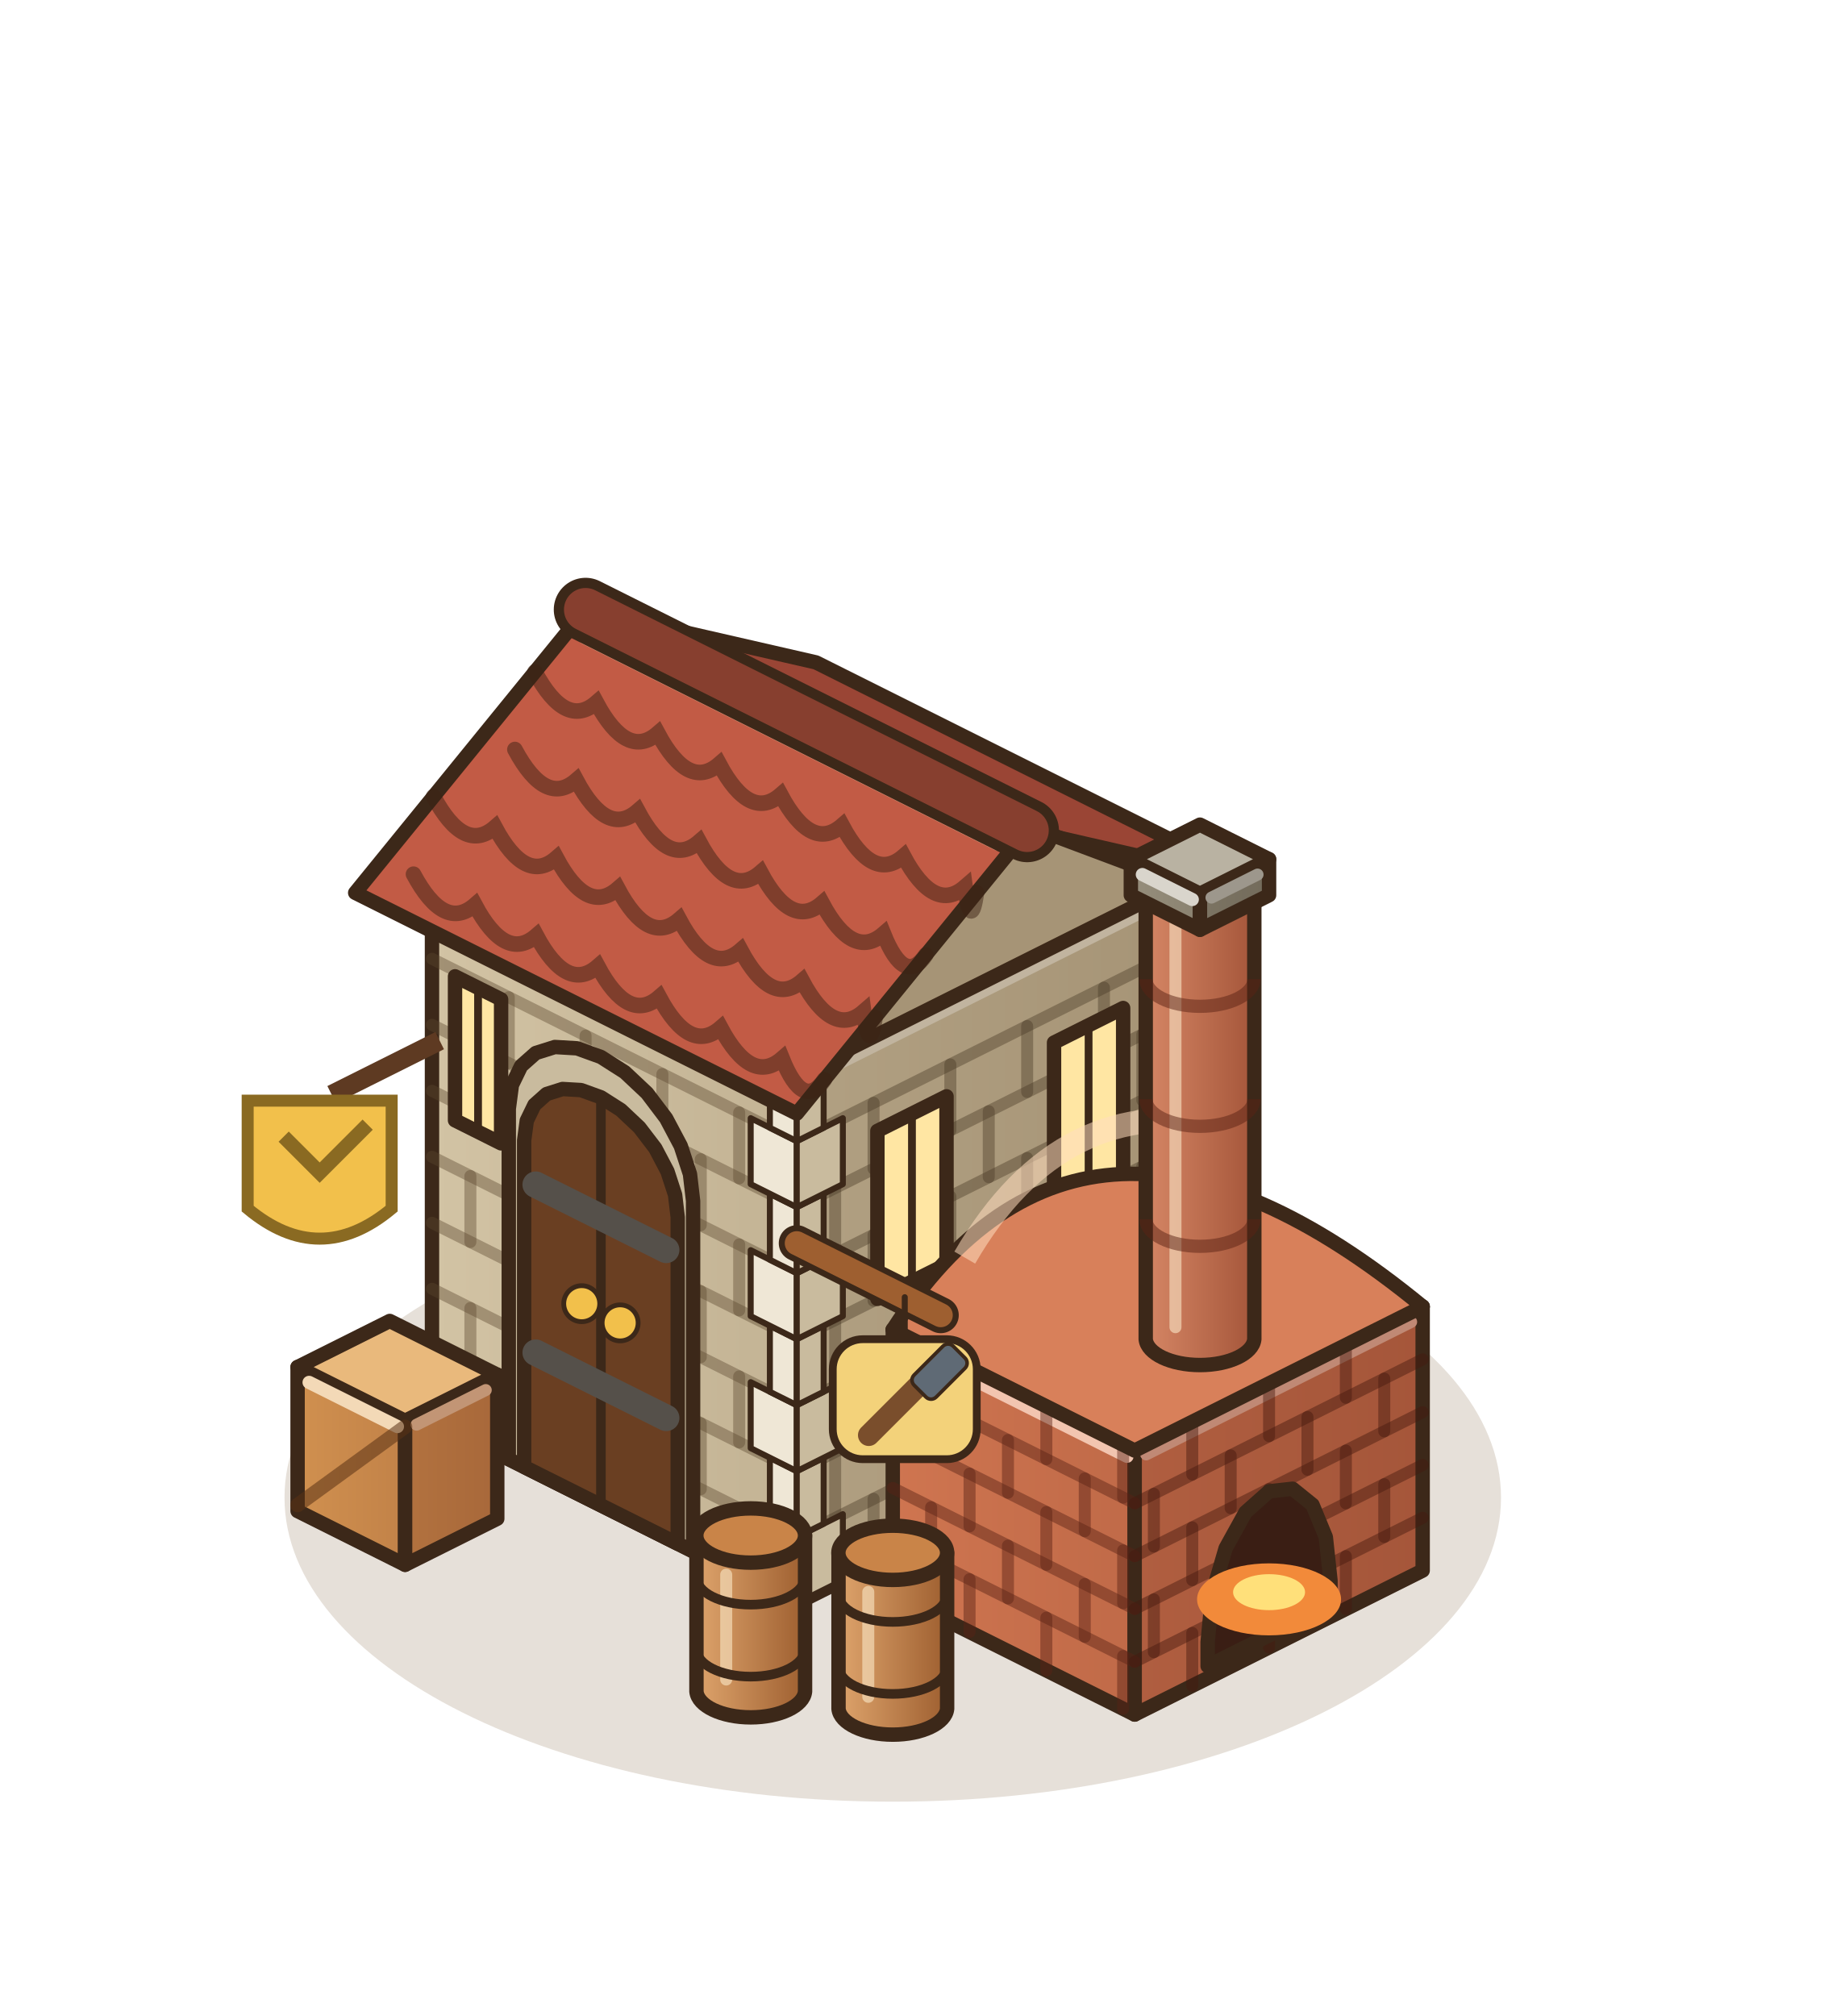
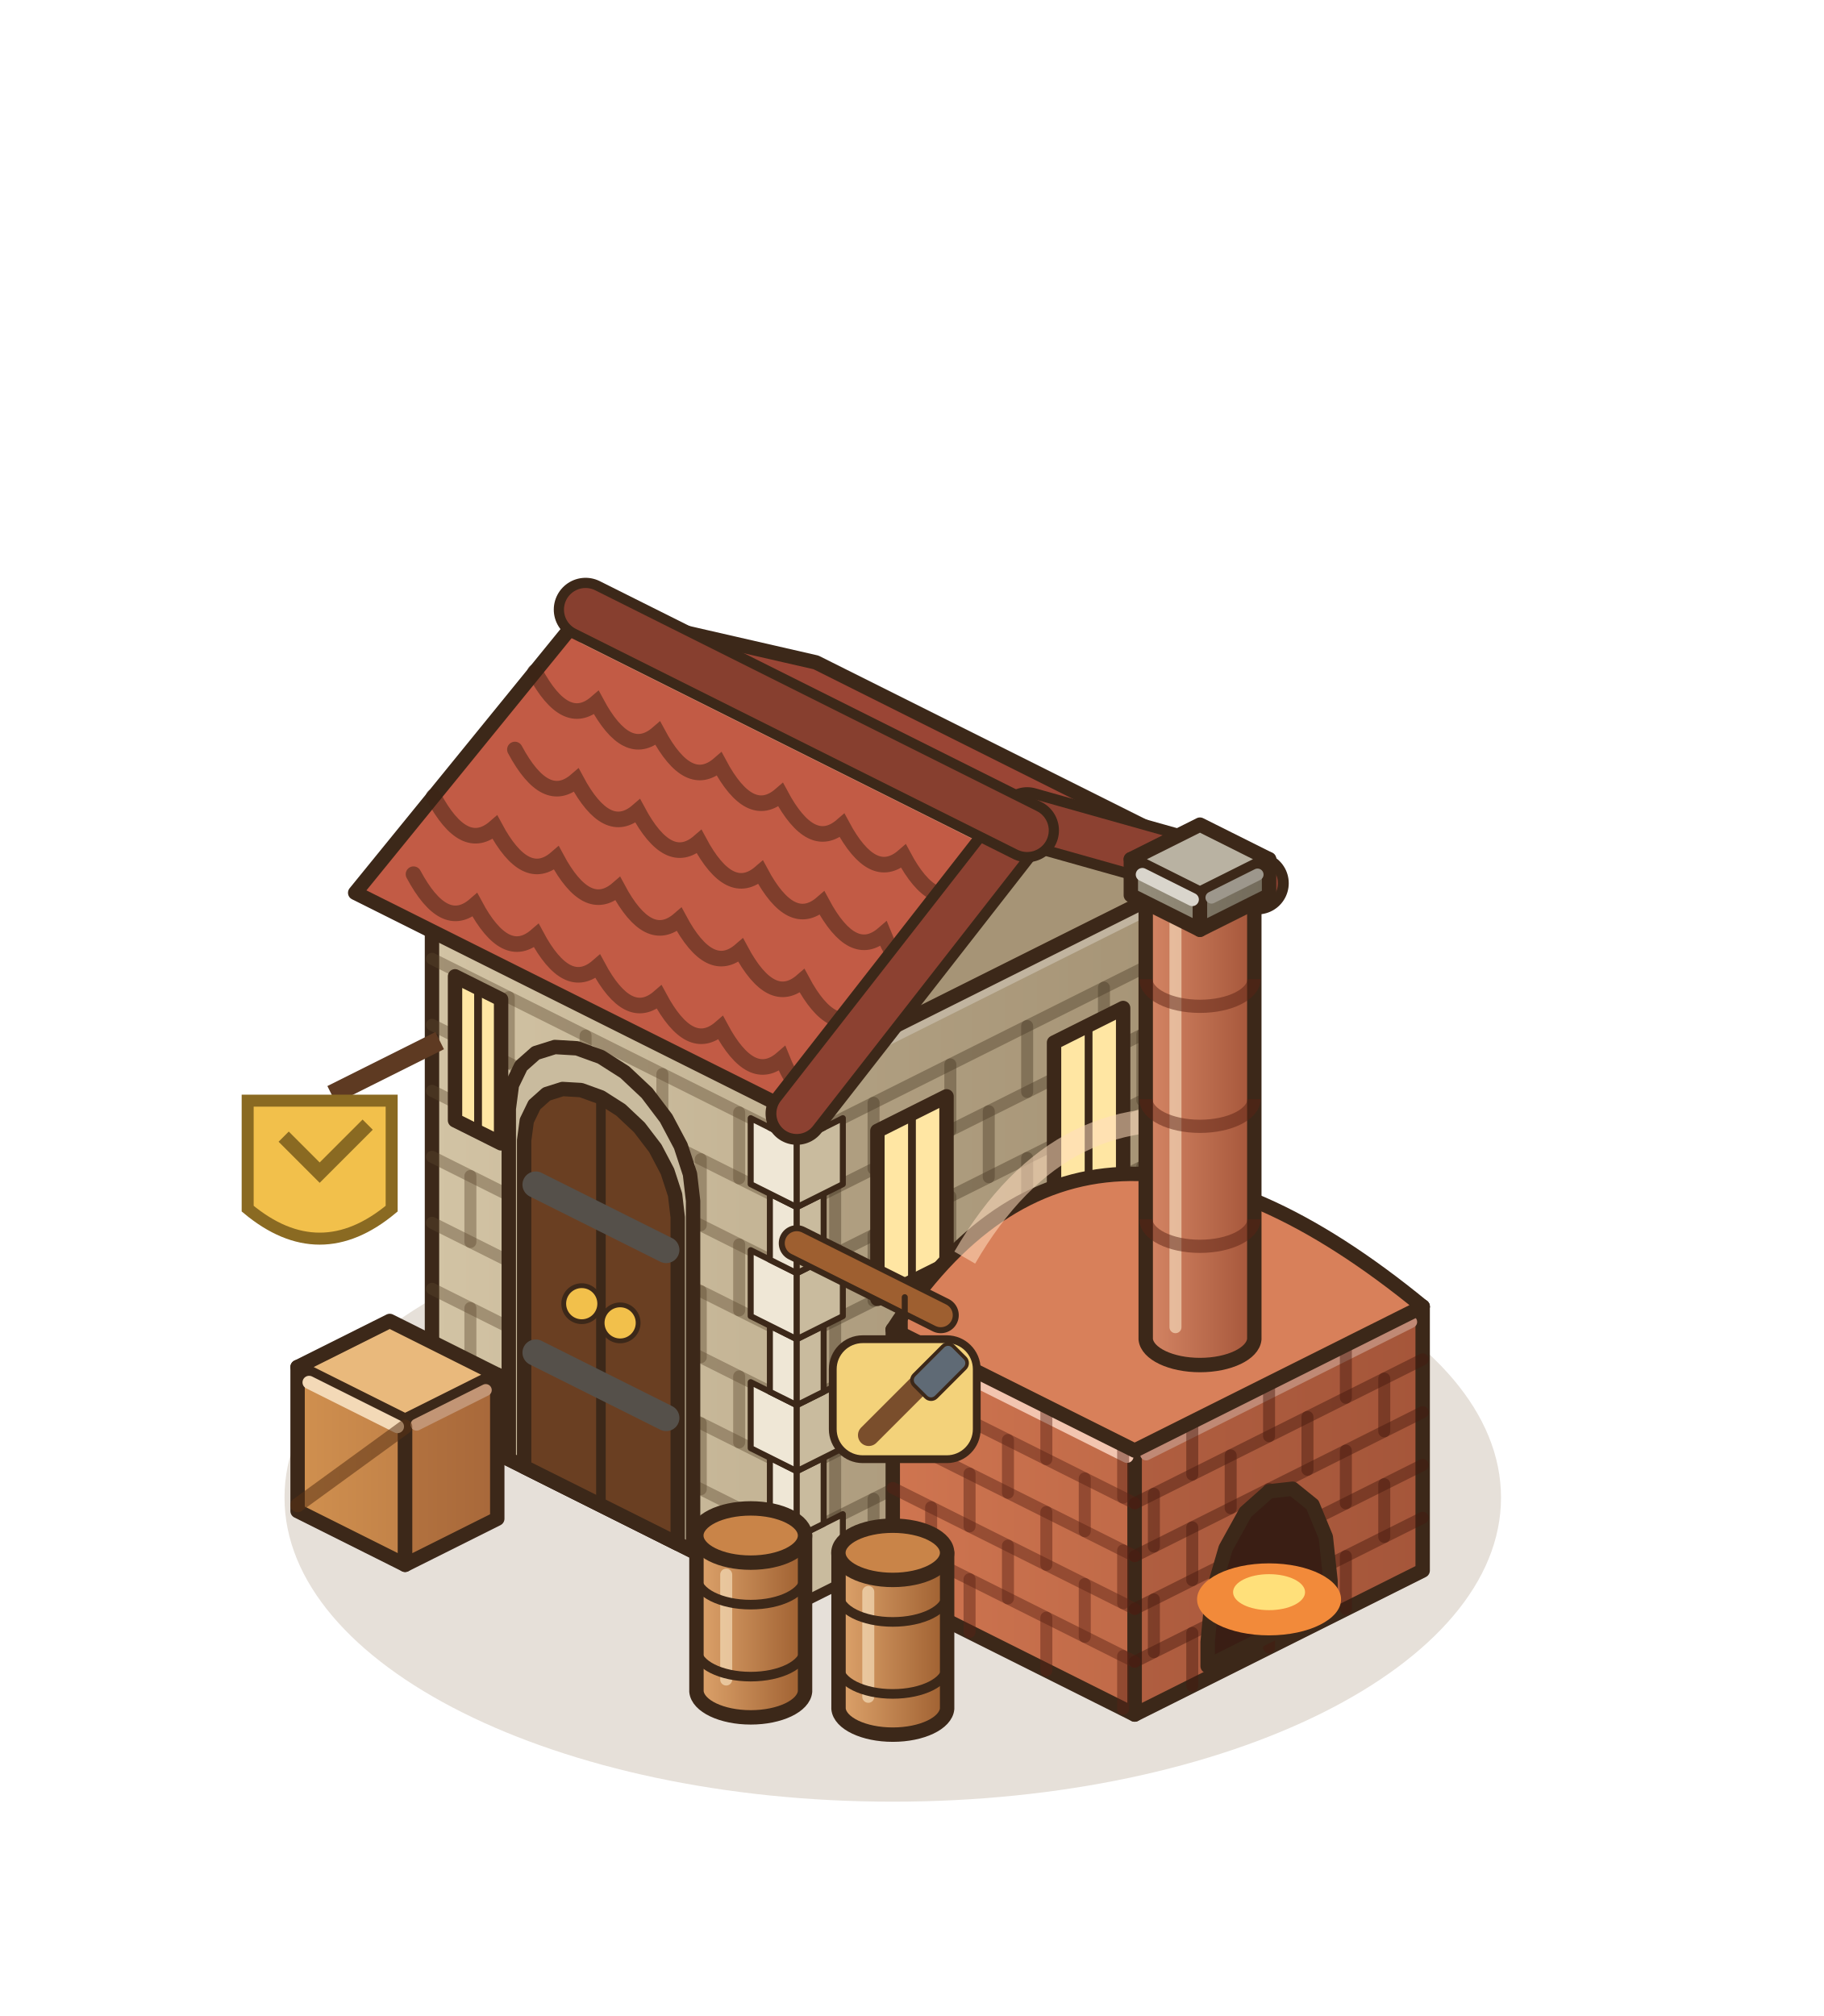
<svg xmlns="http://www.w3.org/2000/svg" width="190" height="210" viewBox="-95 -155 190 210">
  <g transform="scale(1.25)">
    <ellipse cx="-1.6" cy="0.8" rx="50.69" ry="25.34" fill="rgba(120,85,45,.18)" />
    <defs>
      <linearGradient id="fgmur-l" x1="0" y1="0" x2="1" y2="0">
        <stop offset="0" stop-color="#D2C3A4" />
        <stop offset="1" stop-color="#c3b394" />
      </linearGradient>
    </defs>
    <defs>
      <linearGradient id="fgmur-r" x1="0" y1="0" x2="1" y2="0">
        <stop offset="0" stop-color="#b1a082" />
        <stop offset="1" stop-color="#A69476" />
      </linearGradient>
    </defs>
    <polygon points="-40,-5.6 -9.6,9.6 -9.6,-34.4 -40,-49.6" fill="url(#fgmur-l)" stroke="#3C2819" stroke-width="1.2" stroke-linejoin="round" />
    <polygon points="22.4,-6.4 -9.6,9.6 -9.6,-34.4 22.4,-50.4" fill="url(#fgmur-r)" stroke="#3C2819" stroke-width="1.2" stroke-linejoin="round" />
    <polygon points="-8,-65.6 22.4,-50.4 -9.6,-34.4 -40,-49.6" fill="#E6DCC8" stroke="#3C2819" stroke-width="1.2" stroke-linejoin="round" />
    <line x1="-39.04" y1="-48.32" x2="-10.24" y2="-33.92" stroke="#f1ece1" stroke-width="1.1" stroke-linecap="round" />
    <line x1="-8.64" y1="-34.08" x2="21.44" y2="-49.12" stroke="#c1b49f" stroke-width="1" stroke-linecap="round" />
    <line x1="-40" y1="-11.1" x2="-9.6" y2="4.1" stroke="rgba(90,70,45,.4)" stroke-width="1" stroke-linecap="round" />
    <line x1="-9.6" y1="4.1" x2="22.4" y2="-11.9" stroke="rgba(70,55,35,.4)" stroke-width="1" stroke-linecap="round" />
    <line x1="-33.6" y1="-2.4" x2="-33.6" y2="-7.9" stroke="rgba(90,70,45,.4)" stroke-width="1" stroke-linecap="round" />
    <line x1="-27.2" y1="0.8" x2="-27.2" y2="-4.7" stroke="rgba(90,70,45,.4)" stroke-width="1" stroke-linecap="round" />
    <line x1="-20.8" y1="4" x2="-20.8" y2="-1.5" stroke="rgba(90,70,45,.4)" stroke-width="1" stroke-linecap="round" />
    <line x1="-14.4" y1="7.2" x2="-14.4" y2="1.7" stroke="rgba(90,70,45,.4)" stroke-width="1" stroke-linecap="round" />
    <line x1="16" y1="-3.2" x2="16" y2="-8.7" stroke="rgba(70,55,35,.4)" stroke-width="1" stroke-linecap="round" />
    <line x1="9.6" y1="0" x2="9.6" y2="-5.5" stroke="rgba(70,55,35,.4)" stroke-width="1" stroke-linecap="round" />
    <line x1="3.2" y1="3.2" x2="3.2" y2="-2.3" stroke="rgba(70,55,35,.4)" stroke-width="1" stroke-linecap="round" />
    <line x1="-3.2" y1="6.4" x2="-3.2" y2="0.9" stroke="rgba(70,55,35,.4)" stroke-width="1" stroke-linecap="round" />
    <line x1="-40" y1="-16.6" x2="-9.6" y2="-1.4" stroke="rgba(90,70,45,.4)" stroke-width="1" stroke-linecap="round" />
    <line x1="-9.6" y1="-1.4" x2="22.4" y2="-17.4" stroke="rgba(70,55,35,.4)" stroke-width="1" stroke-linecap="round" />
    <line x1="-36.8" y1="-9.5" x2="-36.8" y2="-15" stroke="rgba(90,70,45,.4)" stroke-width="1" stroke-linecap="round" />
    <line x1="-30.4" y1="-6.3" x2="-30.4" y2="-11.8" stroke="rgba(90,70,45,.4)" stroke-width="1" stroke-linecap="round" />
    <line x1="-24" y1="-3.1" x2="-24" y2="-8.6" stroke="rgba(90,70,45,.4)" stroke-width="1" stroke-linecap="round" />
    <line x1="-17.6" y1="0.1" x2="-17.6" y2="-5.4" stroke="rgba(90,70,45,.4)" stroke-width="1" stroke-linecap="round" />
    <line x1="-11.2" y1="3.3" x2="-11.2" y2="-2.2" stroke="rgba(90,70,45,.4)" stroke-width="1" stroke-linecap="round" />
    <line x1="19.2" y1="-10.3" x2="19.2" y2="-15.8" stroke="rgba(70,55,35,.4)" stroke-width="1" stroke-linecap="round" />
    <line x1="12.8" y1="-7.1" x2="12.8" y2="-12.6" stroke="rgba(70,55,35,.4)" stroke-width="1" stroke-linecap="round" />
    <line x1="6.4" y1="-3.9" x2="6.4" y2="-9.4" stroke="rgba(70,55,35,.4)" stroke-width="1" stroke-linecap="round" />
    <line x1="0" y1="-0.7" x2="0" y2="-6.2" stroke="rgba(70,55,35,.4)" stroke-width="1" stroke-linecap="round" />
    <line x1="-6.4" y1="2.5" x2="-6.4" y2="-3" stroke="rgba(70,55,35,.4)" stroke-width="1" stroke-linecap="round" />
    <line x1="-40" y1="-22.1" x2="-9.6" y2="-6.9" stroke="rgba(90,70,45,.4)" stroke-width="1" stroke-linecap="round" />
    <line x1="-9.6" y1="-6.9" x2="22.4" y2="-22.9" stroke="rgba(70,55,35,.4)" stroke-width="1" stroke-linecap="round" />
    <line x1="-33.6" y1="-13.4" x2="-33.6" y2="-18.9" stroke="rgba(90,70,45,.4)" stroke-width="1" stroke-linecap="round" />
    <line x1="-27.2" y1="-10.2" x2="-27.2" y2="-15.7" stroke="rgba(90,70,45,.4)" stroke-width="1" stroke-linecap="round" />
    <line x1="-20.8" y1="-7" x2="-20.8" y2="-12.5" stroke="rgba(90,70,45,.4)" stroke-width="1" stroke-linecap="round" />
    <line x1="-14.4" y1="-3.8" x2="-14.4" y2="-9.3" stroke="rgba(90,70,45,.4)" stroke-width="1" stroke-linecap="round" />
    <line x1="16" y1="-14.2" x2="16" y2="-19.7" stroke="rgba(70,55,35,.4)" stroke-width="1" stroke-linecap="round" />
    <line x1="9.6" y1="-11" x2="9.6" y2="-16.5" stroke="rgba(70,55,35,.4)" stroke-width="1" stroke-linecap="round" />
    <line x1="3.2" y1="-7.8" x2="3.2" y2="-13.3" stroke="rgba(70,55,35,.4)" stroke-width="1" stroke-linecap="round" />
    <line x1="-3.2" y1="-4.6" x2="-3.2" y2="-10.1" stroke="rgba(70,55,35,.4)" stroke-width="1" stroke-linecap="round" />
    <line x1="-40" y1="-27.6" x2="-9.6" y2="-12.4" stroke="rgba(90,70,45,.4)" stroke-width="1" stroke-linecap="round" />
    <line x1="-9.6" y1="-12.4" x2="22.4" y2="-28.4" stroke="rgba(70,55,35,.4)" stroke-width="1" stroke-linecap="round" />
    <line x1="-36.8" y1="-20.5" x2="-36.8" y2="-26" stroke="rgba(90,70,45,.4)" stroke-width="1" stroke-linecap="round" />
    <line x1="-30.4" y1="-17.3" x2="-30.4" y2="-22.8" stroke="rgba(90,70,45,.4)" stroke-width="1" stroke-linecap="round" />
    <line x1="-24" y1="-14.1" x2="-24" y2="-19.6" stroke="rgba(90,70,45,.4)" stroke-width="1" stroke-linecap="round" />
    <line x1="-17.6" y1="-10.9" x2="-17.6" y2="-16.4" stroke="rgba(90,70,45,.4)" stroke-width="1" stroke-linecap="round" />
    <line x1="-11.2" y1="-7.7" x2="-11.2" y2="-13.2" stroke="rgba(90,70,45,.4)" stroke-width="1" stroke-linecap="round" />
    <line x1="19.2" y1="-21.3" x2="19.2" y2="-26.8" stroke="rgba(70,55,35,.4)" stroke-width="1" stroke-linecap="round" />
    <line x1="12.8" y1="-18.1" x2="12.8" y2="-23.6" stroke="rgba(70,55,35,.4)" stroke-width="1" stroke-linecap="round" />
    <line x1="6.4" y1="-14.9" x2="6.4" y2="-20.4" stroke="rgba(70,55,35,.4)" stroke-width="1" stroke-linecap="round" />
    <line x1="0" y1="-11.7" x2="0" y2="-17.2" stroke="rgba(70,55,35,.4)" stroke-width="1" stroke-linecap="round" />
    <line x1="-6.4" y1="-8.5" x2="-6.4" y2="-14" stroke="rgba(70,55,35,.4)" stroke-width="1" stroke-linecap="round" />
    <line x1="-40" y1="-33.1" x2="-9.6" y2="-17.9" stroke="rgba(90,70,45,.4)" stroke-width="1" stroke-linecap="round" />
    <line x1="-9.6" y1="-17.9" x2="22.4" y2="-33.9" stroke="rgba(70,55,35,.4)" stroke-width="1" stroke-linecap="round" />
    <line x1="-33.6" y1="-24.4" x2="-33.6" y2="-29.9" stroke="rgba(90,70,45,.4)" stroke-width="1" stroke-linecap="round" />
    <line x1="-27.2" y1="-21.2" x2="-27.2" y2="-26.7" stroke="rgba(90,70,45,.4)" stroke-width="1" stroke-linecap="round" />
    <line x1="-20.8" y1="-18" x2="-20.8" y2="-23.5" stroke="rgba(90,70,45,.4)" stroke-width="1" stroke-linecap="round" />
    <line x1="-14.4" y1="-14.8" x2="-14.4" y2="-20.3" stroke="rgba(90,70,45,.4)" stroke-width="1" stroke-linecap="round" />
    <line x1="16" y1="-25.2" x2="16" y2="-30.7" stroke="rgba(70,55,35,.4)" stroke-width="1" stroke-linecap="round" />
    <line x1="9.6" y1="-22" x2="9.6" y2="-27.5" stroke="rgba(70,55,35,.4)" stroke-width="1" stroke-linecap="round" />
    <line x1="3.2" y1="-18.8" x2="3.2" y2="-24.3" stroke="rgba(70,55,35,.4)" stroke-width="1" stroke-linecap="round" />
    <line x1="-3.2" y1="-15.6" x2="-3.2" y2="-21.1" stroke="rgba(70,55,35,.4)" stroke-width="1" stroke-linecap="round" />
    <line x1="-40" y1="-38.6" x2="-9.6" y2="-23.4" stroke="rgba(90,70,45,.4)" stroke-width="1" stroke-linecap="round" />
    <line x1="-9.6" y1="-23.4" x2="22.4" y2="-39.4" stroke="rgba(70,55,35,.4)" stroke-width="1" stroke-linecap="round" />
    <line x1="-36.8" y1="-31.5" x2="-36.8" y2="-37" stroke="rgba(90,70,45,.4)" stroke-width="1" stroke-linecap="round" />
    <line x1="-30.4" y1="-28.3" x2="-30.4" y2="-33.8" stroke="rgba(90,70,45,.4)" stroke-width="1" stroke-linecap="round" />
    <line x1="-24" y1="-25.1" x2="-24" y2="-30.6" stroke="rgba(90,70,45,.4)" stroke-width="1" stroke-linecap="round" />
    <line x1="-17.6" y1="-21.9" x2="-17.6" y2="-27.4" stroke="rgba(90,70,45,.4)" stroke-width="1" stroke-linecap="round" />
    <line x1="-11.2" y1="-18.7" x2="-11.2" y2="-24.2" stroke="rgba(90,70,45,.4)" stroke-width="1" stroke-linecap="round" />
    <line x1="19.2" y1="-32.3" x2="19.2" y2="-37.8" stroke="rgba(70,55,35,.4)" stroke-width="1" stroke-linecap="round" />
    <line x1="12.8" y1="-29.1" x2="12.8" y2="-34.6" stroke="rgba(70,55,35,.4)" stroke-width="1" stroke-linecap="round" />
    <line x1="6.4" y1="-25.9" x2="6.4" y2="-31.4" stroke="rgba(70,55,35,.4)" stroke-width="1" stroke-linecap="round" />
    <line x1="0" y1="-22.7" x2="0" y2="-28.2" stroke="rgba(70,55,35,.4)" stroke-width="1" stroke-linecap="round" />
    <line x1="-6.4" y1="-19.5" x2="-6.4" y2="-25" stroke="rgba(70,55,35,.4)" stroke-width="1" stroke-linecap="round" />
    <line x1="-40" y1="-44.1" x2="-9.6" y2="-28.9" stroke="rgba(90,70,45,.4)" stroke-width="1" stroke-linecap="round" />
    <line x1="-9.6" y1="-28.9" x2="22.4" y2="-44.9" stroke="rgba(70,55,35,.4)" stroke-width="1" stroke-linecap="round" />
    <line x1="-33.6" y1="-35.4" x2="-33.6" y2="-40.9" stroke="rgba(90,70,45,.4)" stroke-width="1" stroke-linecap="round" />
    <line x1="-27.2" y1="-32.2" x2="-27.2" y2="-37.7" stroke="rgba(90,70,45,.4)" stroke-width="1" stroke-linecap="round" />
    <line x1="-20.8" y1="-29" x2="-20.8" y2="-34.5" stroke="rgba(90,70,45,.4)" stroke-width="1" stroke-linecap="round" />
    <line x1="-14.4" y1="-25.8" x2="-14.4" y2="-31.3" stroke="rgba(90,70,45,.4)" stroke-width="1" stroke-linecap="round" />
    <line x1="16" y1="-36.2" x2="16" y2="-41.7" stroke="rgba(70,55,35,.4)" stroke-width="1" stroke-linecap="round" />
    <line x1="9.6" y1="-33" x2="9.6" y2="-38.5" stroke="rgba(70,55,35,.4)" stroke-width="1" stroke-linecap="round" />
    <line x1="3.2" y1="-29.8" x2="3.2" y2="-35.3" stroke="rgba(70,55,35,.4)" stroke-width="1" stroke-linecap="round" />
    <line x1="-3.2" y1="-26.6" x2="-3.2" y2="-32.1" stroke="rgba(70,55,35,.4)" stroke-width="1" stroke-linecap="round" />
    <polygon points="-13.44,7.68 -9.6,9.6 -9.6,4.1 -13.44,2.18" fill="#EFE7D6" stroke="#3C2819" stroke-width="0.5" stroke-linejoin="round" />
    <polygon points="-9.6,9.6 -5.76,7.68 -5.76,2.18 -9.6,4.1" fill="#C9BB9E" stroke="#3C2819" stroke-width="0.5" stroke-linejoin="round" />
    <polygon points="-11.84,2.98 -9.6,4.1 -9.6,-1.4 -11.84,-2.52" fill="#EFE7D6" stroke="#3C2819" stroke-width="0.5" stroke-linejoin="round" />
    <polygon points="-9.6,4.1 -7.36,2.98 -7.36,-2.52 -9.6,-1.4" fill="#C9BB9E" stroke="#3C2819" stroke-width="0.5" stroke-linejoin="round" />
    <polygon points="-13.44,-3.32 -9.6,-1.4 -9.6,-6.9 -13.44,-8.82" fill="#EFE7D6" stroke="#3C2819" stroke-width="0.5" stroke-linejoin="round" />
    <polygon points="-9.6,-1.4 -5.76,-3.32 -5.76,-8.82 -9.6,-6.9" fill="#C9BB9E" stroke="#3C2819" stroke-width="0.5" stroke-linejoin="round" />
    <polygon points="-11.84,-8.02 -9.6,-6.9 -9.6,-12.4 -11.84,-13.52" fill="#EFE7D6" stroke="#3C2819" stroke-width="0.5" stroke-linejoin="round" />
    <polygon points="-9.6,-6.9 -7.36,-8.02 -7.36,-13.52 -9.6,-12.4" fill="#C9BB9E" stroke="#3C2819" stroke-width="0.5" stroke-linejoin="round" />
    <polygon points="-13.44,-14.32 -9.6,-12.4 -9.6,-17.9 -13.44,-19.82" fill="#EFE7D6" stroke="#3C2819" stroke-width="0.5" stroke-linejoin="round" />
    <polygon points="-9.6,-12.4 -5.76,-14.32 -5.76,-19.82 -9.6,-17.9" fill="#C9BB9E" stroke="#3C2819" stroke-width="0.5" stroke-linejoin="round" />
    <polygon points="-11.84,-19.02 -9.6,-17.9 -9.6,-23.4 -11.84,-24.52" fill="#EFE7D6" stroke="#3C2819" stroke-width="0.5" stroke-linejoin="round" />
    <polygon points="-9.6,-17.9 -7.36,-19.02 -7.36,-24.52 -9.6,-23.4" fill="#C9BB9E" stroke="#3C2819" stroke-width="0.5" stroke-linejoin="round" />
    <polygon points="-13.44,-25.32 -9.6,-23.4 -9.6,-28.9 -13.44,-30.82" fill="#EFE7D6" stroke="#3C2819" stroke-width="0.5" stroke-linejoin="round" />
    <polygon points="-9.6,-23.4 -5.76,-25.32 -5.76,-30.82 -9.6,-28.9" fill="#C9BB9E" stroke="#3C2819" stroke-width="0.5" stroke-linejoin="round" />
    <polygon points="-11.84,-30.02 -9.6,-28.9 -9.6,-34.4 -11.84,-35.52" fill="#EFE7D6" stroke="#3C2819" stroke-width="0.5" stroke-linejoin="round" />
    <polygon points="-9.6,-28.9 -7.36,-30.02 -7.36,-35.52 -9.6,-34.4" fill="#C9BB9E" stroke="#3C2819" stroke-width="0.5" stroke-linejoin="round" />
    <polygon points="-33.6,-2.4 -33.6,-31.6 -33.34,-33.58 -32.57,-35.17 -31.35,-36.25 -29.76,-36.75 -27.91,-36.64 -25.92,-35.92 -23.93,-34.65 -22.08,-32.91 -20.49,-30.81 -19.27,-28.51 -18.5,-26.16 -18.24,-23.92 -18.24,5.28" fill="#C9BB9E" stroke="#3C2819" stroke-width="1.2" stroke-linejoin="round" />
    <polygon points="-32.32,-1.76 -32.32,-28.96 -32.1,-30.61 -31.46,-31.93 -30.45,-32.83 -29.12,-33.25 -27.58,-33.16 -25.92,-32.56 -24.26,-31.5 -22.72,-30.05 -21.39,-28.31 -20.38,-26.39 -19.74,-24.43 -19.52,-22.56 -19.52,4.64" fill="#6A3F22" stroke="#3C2819" stroke-width="1.2" stroke-linejoin="round" />
    <line x1="-25.92" y1="1.44" x2="-25.92" y2="-32.56" stroke="#3C2819" stroke-width="0.8" stroke-linecap="round" />
    <line x1="-31.36" y1="-11.28" x2="-20.48" y2="-5.84" stroke="#55504A" stroke-width="2.2" stroke-linecap="round" />
    <line x1="-31.36" y1="-25.28" x2="-20.48" y2="-19.84" stroke="#55504A" stroke-width="2.2" stroke-linecap="round" />
    <circle cx="-27.52" cy="-15.36" r="1.5" fill="#F2C04B" stroke="#3C2819" stroke-width="0.4" />
    <circle cx="-24.32" cy="-13.76" r="1.5" fill="#F2C04B" stroke="#3C2819" stroke-width="0.4" />
    <polygon points="-38.08,-30.64 -34.24,-28.72 -34.24,-40.72 -38.08,-42.64" fill="#FFE6A3" stroke="#3C2819" stroke-width="1.2" stroke-linejoin="round" />
    <line x1="-36.16" y1="-29.68" x2="-36.16" y2="-41.68" stroke="#3C2819" stroke-width="0.65" stroke-linecap="round" />
    <polygon points="17.6,-26 11.84,-23.12 11.84,-37.12 17.6,-40" fill="#FFE6A3" stroke="#3C2819" stroke-width="1.2" stroke-linejoin="round" />
    <line x1="14.72" y1="-24.56" x2="14.72" y2="-38.56" stroke="#3C2819" stroke-width="0.65" stroke-linecap="round" />
    <polygon points="2.88,-18.64 -2.88,-15.76 -2.88,-29.76 2.88,-32.64" fill="#FFE6A3" stroke="#3C2819" stroke-width="1.2" stroke-linejoin="round" />
    <line x1="0" y1="-17.2" x2="0" y2="-31.2" stroke="#3C2819" stroke-width="0.65" stroke-linecap="round" />
    <polygon points="-8,-68.8 28.8,-50.4 9.6,-54.8 -27.2,-73.2" fill="#9A4535" stroke="#3C2819" stroke-width="1.2" stroke-linejoin="round" />
    <polygon points="22.4,-50.4 -9.6,-34.4 6.4,-56.4" fill="#A69476" stroke="#3C2819" stroke-width="1.2" stroke-linejoin="round" />
    <polygon points="-27.2,-73.2 9.6,-54.8 -9.6,-31.2 -46.4,-49.6" fill="#C25B45" stroke="#3C2819" stroke-width="1.2" stroke-linejoin="round" />
    <polyline points="28.8,-50.4 9.6,-54.8 -9.6,-31.2" fill="none" stroke="#3C2819" stroke-width="0.65" stroke-linejoin="round" stroke-linecap="round" />
    <path d="M-31.42,-68.01 Q-28.86,-63.23 -26.3,-65.45 Q-23.74,-60.67 -21.18,-62.89 Q-18.62,-58.11 -16.06,-60.33 Q-13.5,-55.55 -10.94,-57.77 Q-8.38,-52.99 -5.82,-55.21 Q-3.26,-50.43 -0.7,-52.65 Q1.86,-47.87 4.42,-50.09 Q4.9,-46.35 5.38,-49.61" fill="none" stroke="rgba(60,35,20,.5)" stroke-width="1.3" stroke-linecap="round" />
    <path d="M-33.09,-61.54 Q-30.53,-56.76 -27.97,-58.98 Q-25.41,-54.2 -22.85,-56.42 Q-20.29,-51.64 -17.73,-53.86 Q-15.17,-49.08 -12.61,-51.3 Q-10.05,-46.52 -7.49,-48.74 Q-4.93,-43.96 -2.37,-46.18 Q-0.61,-41.8 1.15,-44.42" fill="none" stroke="rgba(60,35,20,.5)" stroke-width="1.3" stroke-linecap="round" />
    <path d="M-39.87,-57.62 Q-37.31,-52.84 -34.75,-55.06 Q-32.19,-50.28 -29.63,-52.5 Q-27.07,-47.72 -24.51,-49.94 Q-21.95,-45.16 -19.39,-47.38 Q-16.83,-42.6 -14.27,-44.82 Q-11.71,-40.04 -9.15,-42.26 Q-6.59,-37.48 -4.03,-39.7 Q-3.55,-35.96 -3.07,-39.22" fill="none" stroke="rgba(60,35,20,.5)" stroke-width="1.3" stroke-linecap="round" />
    <path d="M-41.54,-51.15 Q-38.98,-46.37 -36.42,-48.59 Q-33.86,-43.81 -31.3,-46.03 Q-28.74,-41.25 -26.18,-43.47 Q-23.62,-38.69 -21.06,-40.91 Q-18.5,-36.13 -15.94,-38.35 Q-13.38,-33.57 -10.82,-35.79 Q-9.06,-31.41 -7.3,-34.03" fill="none" stroke="rgba(60,35,20,.5)" stroke-width="1.3" stroke-linecap="round" />
    <line x1="-27.07" y1="-71.14" x2="7.17" y2="-54.02" stroke="rgba(255,235,200,.35)" stroke-width="1.8" stroke-linecap="round" />
+     <polyline points="28.8,-50.4 9.6,-55.8 -9.6,-31.2" fill="none" stroke="#3C2819" stroke-width="5.2" stroke-linejoin="round" stroke-linecap="round" />
+     <polyline points="28.8,-50.4 9.6,-55.8 -9.6,-31.2" fill="none" stroke="#8c4131" stroke-width="3.4" stroke-linejoin="round" stroke-linecap="round" />
    <line x1="-27.2" y1="-73.2" x2="9.6" y2="-54.8" stroke="#3C2819" stroke-width="5.3" stroke-linecap="round" />
    <line x1="-27.2" y1="-73.2" x2="9.6" y2="-54.8" stroke="#873f2f" stroke-width="3.6" stroke-linecap="round" />
    <line x1="-39.36" y1="-37.28" x2="-48.36" y2="-32.78" stroke="#5E3A22" stroke-width="1.6" />
    <path d="M-55.36,-32.28 h12 v9 q-6,5 -12,0 Z" fill="#F2C04B" stroke="#8A6A22" stroke-width="1" />
    <path d="M-52.36,-29.28 l3,3 l4,-4" stroke="#8A6A22" stroke-width="1.2" fill="none" />
    <defs>
      <linearGradient id="fgfour-l" x1="0" y1="0" x2="1" y2="0">
        <stop offset="0" stop-color="#CF7550" />
        <stop offset="1" stop-color="#c06a48" />
      </linearGradient>
    </defs>
    <defs>
      <linearGradient id="fgfour-r" x1="0" y1="0" x2="1" y2="0">
        <stop offset="0" stop-color="#b05e40" />
        <stop offset="1" stop-color="#A5563A" />
      </linearGradient>
    </defs>
    <polygon points="-1.6,8.8 18.56,18.88 18.56,-3.12 -1.6,-13.2" fill="url(#fgfour-l)" stroke="#3C2819" stroke-width="1.2" stroke-linejoin="round" />
    <polygon points="42.56,6.88 18.56,18.88 18.56,-3.12 42.56,-15.12" fill="url(#fgfour-r)" stroke="#3C2819" stroke-width="1.2" stroke-linejoin="round" />
    <polygon points="22.4,-25.2 42.56,-15.12 18.56,-3.12 -1.6,-13.2" fill="#E89670" stroke="#3C2819" stroke-width="1.2" stroke-linejoin="round" />
    <line x1="-0.64" y1="-11.92" x2="17.92" y2="-2.64" stroke="#f2c5b0" stroke-width="1.1" stroke-linecap="round" />
    <line x1="19.52" y1="-2.8" x2="41.6" y2="-13.84" stroke="#c08975" stroke-width="1" stroke-linecap="round" />
    <line x1="4.8" y1="12" x2="4.8" y2="7.6" stroke="rgba(90,35,20,.45)" stroke-width="1" stroke-linecap="round" />
    <line x1="11.2" y1="15.2" x2="11.2" y2="10.8" stroke="rgba(90,35,20,.45)" stroke-width="1" stroke-linecap="round" />
    <line x1="17.6" y1="18.4" x2="17.6" y2="14" stroke="rgba(90,35,20,.45)" stroke-width="1" stroke-linecap="round" />
    <line x1="36.16" y1="10.08" x2="36.16" y2="5.68" stroke="rgba(70,25,15,.45)" stroke-width="1" stroke-linecap="round" />
    <line x1="29.76" y1="13.28" x2="29.76" y2="8.88" stroke="rgba(70,25,15,.45)" stroke-width="1" stroke-linecap="round" />
    <line x1="23.36" y1="16.48" x2="23.36" y2="12.08" stroke="rgba(70,25,15,.45)" stroke-width="1" stroke-linecap="round" />
    <line x1="-1.6" y1="4.4" x2="18.56" y2="14.48" stroke="rgba(90,35,20,.45)" stroke-width="1" stroke-linecap="round" />
    <line x1="42.56" y1="2.48" x2="18.56" y2="14.48" stroke="rgba(70,25,15,.45)" stroke-width="1" stroke-linecap="round" />
    <line x1="1.6" y1="6" x2="1.6" y2="1.6" stroke="rgba(90,35,20,.45)" stroke-width="1" stroke-linecap="round" />
    <line x1="8" y1="9.2" x2="8" y2="4.8" stroke="rgba(90,35,20,.45)" stroke-width="1" stroke-linecap="round" />
    <line x1="14.4" y1="12.4" x2="14.4" y2="8" stroke="rgba(90,35,20,.45)" stroke-width="1" stroke-linecap="round" />
    <line x1="39.36" y1="4.08" x2="39.36" y2="-0.32" stroke="rgba(70,25,15,.45)" stroke-width="1" stroke-linecap="round" />
    <line x1="32.96" y1="7.28" x2="32.96" y2="2.88" stroke="rgba(70,25,15,.45)" stroke-width="1" stroke-linecap="round" />
    <line x1="26.56" y1="10.48" x2="26.56" y2="6.08" stroke="rgba(70,25,15,.45)" stroke-width="1" stroke-linecap="round" />
    <line x1="20.16" y1="13.68" x2="20.16" y2="9.28" stroke="rgba(70,25,15,.45)" stroke-width="1" stroke-linecap="round" />
    <line x1="-1.6" y1="0" x2="18.56" y2="10.08" stroke="rgba(90,35,20,.45)" stroke-width="1" stroke-linecap="round" />
    <line x1="42.56" y1="-1.92" x2="18.56" y2="10.08" stroke="rgba(70,25,15,.45)" stroke-width="1" stroke-linecap="round" />
    <line x1="4.8" y1="3.2" x2="4.8" y2="-1.2" stroke="rgba(90,35,20,.45)" stroke-width="1" stroke-linecap="round" />
    <line x1="11.2" y1="6.4" x2="11.2" y2="2" stroke="rgba(90,35,20,.45)" stroke-width="1" stroke-linecap="round" />
    <line x1="17.6" y1="9.6" x2="17.6" y2="5.2" stroke="rgba(90,35,20,.45)" stroke-width="1" stroke-linecap="round" />
    <line x1="36.16" y1="1.28" x2="36.16" y2="-3.12" stroke="rgba(70,25,15,.45)" stroke-width="1" stroke-linecap="round" />
    <line x1="29.76" y1="4.48" x2="29.76" y2="0.08" stroke="rgba(70,25,15,.45)" stroke-width="1" stroke-linecap="round" />
    <line x1="23.36" y1="7.68" x2="23.36" y2="3.28" stroke="rgba(70,25,15,.45)" stroke-width="1" stroke-linecap="round" />
    <line x1="-1.6" y1="-4.4" x2="18.56" y2="5.68" stroke="rgba(90,35,20,.45)" stroke-width="1" stroke-linecap="round" />
    <line x1="42.56" y1="-6.32" x2="18.56" y2="5.68" stroke="rgba(70,25,15,.45)" stroke-width="1" stroke-linecap="round" />
    <line x1="1.6" y1="-2.8" x2="1.6" y2="-7.2" stroke="rgba(90,35,20,.45)" stroke-width="1" stroke-linecap="round" />
    <line x1="8" y1="0.4" x2="8" y2="-4" stroke="rgba(90,35,20,.45)" stroke-width="1" stroke-linecap="round" />
    <line x1="14.4" y1="3.6" x2="14.4" y2="-0.8" stroke="rgba(90,35,20,.45)" stroke-width="1" stroke-linecap="round" />
    <line x1="39.36" y1="-4.72" x2="39.36" y2="-9.12" stroke="rgba(70,25,15,.45)" stroke-width="1" stroke-linecap="round" />
    <line x1="32.96" y1="-1.52" x2="32.96" y2="-5.92" stroke="rgba(70,25,15,.45)" stroke-width="1" stroke-linecap="round" />
    <line x1="26.56" y1="1.68" x2="26.56" y2="-2.72" stroke="rgba(70,25,15,.45)" stroke-width="1" stroke-linecap="round" />
    <line x1="20.16" y1="4.88" x2="20.16" y2="0.48" stroke="rgba(70,25,15,.45)" stroke-width="1" stroke-linecap="round" />
    <line x1="-1.6" y1="-8.8" x2="18.56" y2="1.28" stroke="rgba(90,35,20,.45)" stroke-width="1" stroke-linecap="round" />
    <line x1="42.56" y1="-10.72" x2="18.56" y2="1.28" stroke="rgba(70,25,15,.45)" stroke-width="1" stroke-linecap="round" />
    <line x1="4.8" y1="-5.6" x2="4.8" y2="-10" stroke="rgba(90,35,20,.45)" stroke-width="1" stroke-linecap="round" />
    <line x1="11.2" y1="-2.4" x2="11.2" y2="-6.8" stroke="rgba(90,35,20,.45)" stroke-width="1" stroke-linecap="round" />
    <line x1="17.6" y1="0.8" x2="17.6" y2="-3.6" stroke="rgba(90,35,20,.45)" stroke-width="1" stroke-linecap="round" />
    <line x1="36.16" y1="-7.52" x2="36.16" y2="-11.92" stroke="rgba(70,25,15,.45)" stroke-width="1" stroke-linecap="round" />
    <line x1="29.76" y1="-4.32" x2="29.76" y2="-8.72" stroke="rgba(70,25,15,.45)" stroke-width="1" stroke-linecap="round" />
    <line x1="23.36" y1="-1.12" x2="23.36" y2="-5.52" stroke="rgba(70,25,15,.45)" stroke-width="1" stroke-linecap="round" />
    <path d="M-1.6,-13.2 Q14.48,-38.16 42.56,-15.12 L18.56,-3.12 Z" fill="#D8805A" stroke="#3C2819" stroke-width="1.2" stroke-linejoin="round" />
    <path d="M4.4,-19.2 Q12.48,-33.16 26.48,-30.16" fill="none" stroke="rgba(255,220,190,.55)" stroke-width="2" />
    <polygon points="34.88,9.72 34.88,7.72 34.49,4.09 33.38,1.4 31.72,0.06 29.76,0.28 27.8,2.02 26.14,5.02 25.03,8.82 24.64,12.84 24.64,14.84" fill="#3A1E14" stroke="#3C2819" stroke-width="1.2" stroke-linejoin="round" />
    <ellipse cx="29.76" cy="9.28" rx="6" ry="3" fill="#F28A3A" />
    <ellipse cx="29.76" cy="8.68" rx="3" ry="1.5" fill="#FFE07A" />
    <defs>
      <linearGradient id="fgchem" x1="0" y1="0" x2="1" y2="0">
        <stop offset="0" stop-color="#d58665" />
        <stop offset="1" stop-color="#A5563A" />
      </linearGradient>
    </defs>
    <path d="M19.48,-50.4 L19.48,-12.4 A4.53,2.26 0 0 0 28.53,-12.4 L28.53,-50.4 Z" fill="url(#fgchem)" stroke="#3C2819" stroke-width="1.2" stroke-linejoin="round" />
    <ellipse cx="24" cy="-50.4" rx="4.53" ry="2.26" fill="#5E3A2A" stroke="#3C2819" stroke-width="1.2" />
    <line x1="21.96" y1="-47.14" x2="21.96" y2="-13.4" stroke="rgba(255,240,210,.55)" stroke-width="1" stroke-linecap="round" />
    <path d="M19.5,-22.4 A4.5,2.26 0 0 0 28.5,-22.4" fill="none" stroke="rgba(90,35,20,.5)" stroke-width="1.1" />
    <path d="M19.5,-32.4 A4.5,2.26 0 0 0 28.5,-32.4" fill="none" stroke="rgba(90,35,20,.5)" stroke-width="1.1" />
    <path d="M19.5,-42.4 A4.5,2.26 0 0 0 28.5,-42.4" fill="none" stroke="rgba(90,35,20,.5)" stroke-width="1.1" />
    <defs>
      <linearGradient id="fgchap-l" x1="0" y1="0" x2="1" y2="0">
        <stop offset="0" stop-color="#968E7C" />
        <stop offset="1" stop-color="#8a8270" />
      </linearGradient>
    </defs>
    <defs>
      <linearGradient id="fgchap-r" x1="0" y1="0" x2="1" y2="0">
        <stop offset="0" stop-color="#7c7463" />
        <stop offset="1" stop-color="#736B5B" />
      </linearGradient>
    </defs>
    <polygon points="18.24,-49.4 24,-46.52 24,-49.52 18.24,-52.4" fill="url(#fgchap-l)" stroke="#3C2819" stroke-width="1.2" stroke-linejoin="round" />
    <polygon points="29.76,-49.4 24,-46.52 24,-49.52 29.76,-52.4" fill="url(#fgchap-r)" stroke="#3C2819" stroke-width="1.2" stroke-linejoin="round" />
    <polygon points="24,-55.28 29.76,-52.4 24,-49.52 18.24,-52.4" fill="#B9B2A2" stroke="#3C2819" stroke-width="1.2" stroke-linejoin="round" />
    <line x1="19.2" y1="-51.12" x2="23.36" y2="-49.04" stroke="#d9d5cc" stroke-width="1.1" stroke-linecap="round" />
    <line x1="24.96" y1="-49.2" x2="28.8" y2="-51.12" stroke="#9d978c" stroke-width="1" stroke-linecap="round" />
    <line x1="-9.6" y1="-20.4" x2="2.4" y2="-14.4" stroke="#3C2819" stroke-width="3" stroke-linecap="round" />
    <line x1="-9.6" y1="-20.4" x2="2.4" y2="-14.4" stroke="#9E5F30" stroke-width="2" stroke-linecap="round" />
    <line x1="-0.6" y1="-15.9" x2="-0.6" y2="-12.4" stroke="#3C2819" stroke-width="0.5" stroke-linecap="round" />
    <rect x="-6.6" y="-12.4" width="12" height="10" rx="2.5" fill="#F3D27A" stroke="#3C2819" stroke-width="0.65" />
    <line x1="-3.6" y1="-4.4" x2="1.4" y2="-9.4" stroke="#7A4E2C" stroke-width="1.8" stroke-linecap="round" />
    <rect x="0" y="-11" width="4.6" height="2.6" rx="0.6" fill="#5F6A75" stroke="#3C2819" stroke-width="0.3" transform="rotate(-45 2.3 -9.7)" />
    <defs>
      <linearGradient id="fgt1" x1="0" y1="0" x2="1" y2="0">
        <stop offset="0" stop-color="#dea46c" />
        <stop offset="1" stop-color="#9E5F30" />
      </linearGradient>
    </defs>
    <path d="M-6.12,5.4 L-6.12,18.4 A4.53,2.26 0 0 0 2.93,18.4 L2.93,5.4 Z" fill="url(#fgt1)" stroke="#3C2819" stroke-width="1.2" stroke-linejoin="round" />
    <ellipse cx="-1.6" cy="5.4" rx="4.53" ry="2.26" fill="#C98448" stroke="#3C2819" stroke-width="1.2" />
    <line x1="-3.64" y1="8.66" x2="-3.64" y2="17.4" stroke="rgba(255,240,210,.55)" stroke-width="1" stroke-linecap="round" />
    <path d="M-6.1,14.9 A4.5,2.26 0 0 0 2.9,14.9" fill="none" stroke="#3C2819" stroke-width="0.8" />
    <path d="M-6.1,8.9 A4.5,2.26 0 0 0 2.9,8.9" fill="none" stroke="#3C2819" stroke-width="0.8" />
    <defs>
      <linearGradient id="fgt2" x1="0" y1="0" x2="1" y2="0">
        <stop offset="0" stop-color="#dea46c" />
        <stop offset="1" stop-color="#9E5F30" />
      </linearGradient>
    </defs>
    <path d="M-17.96,3.96 L-17.96,16.96 A4.53,2.26 0 0 0 -8.91,16.96 L-8.91,3.96 Z" fill="url(#fgt2)" stroke="#3C2819" stroke-width="1.2" stroke-linejoin="round" />
    <ellipse cx="-13.44" cy="3.96" rx="4.53" ry="2.26" fill="#C98448" stroke="#3C2819" stroke-width="1.2" />
    <line x1="-15.48" y1="7.22" x2="-15.48" y2="15.96" stroke="rgba(255,240,210,.55)" stroke-width="1" stroke-linecap="round" />
    <path d="M-17.94,13.46 A4.5,2.26 0 0 0 -8.94,13.46" fill="none" stroke="#3C2819" stroke-width="0.8" />
    <path d="M-17.94,7.46 A4.5,2.26 0 0 0 -8.94,7.46" fill="none" stroke="#3C2819" stroke-width="0.8" />
    <defs>
      <linearGradient id="fgcaisse-l" x1="0" y1="0" x2="1" y2="0">
        <stop offset="0" stop-color="#D0904F" />
        <stop offset="1" stop-color="#c28248" />
      </linearGradient>
    </defs>
    <defs>
      <linearGradient id="fgcaisse-r" x1="0" y1="0" x2="1" y2="0">
        <stop offset="0" stop-color="#b2723f" />
        <stop offset="1" stop-color="#A8683A" />
      </linearGradient>
    </defs>
    <polygon points="-51.2,1.92 -42.24,6.4 -42.24,-5.6 -51.2,-10.08" fill="url(#fgcaisse-l)" stroke="#3C2819" stroke-width="1.2" stroke-linejoin="round" />
    <polygon points="-34.56,2.56 -42.24,6.4 -42.24,-5.6 -34.56,-9.44" fill="url(#fgcaisse-r)" stroke="#3C2819" stroke-width="1.2" stroke-linejoin="round" />
    <polygon points="-43.52,-13.92 -34.56,-9.44 -42.24,-5.6 -51.2,-10.08" fill="#E9B97C" stroke="#3C2819" stroke-width="1.2" stroke-linejoin="round" />
    <line x1="-50.24" y1="-8.8" x2="-42.88" y2="-5.12" stroke="#f3d9b7" stroke-width="1.1" stroke-linecap="round" />
    <line x1="-41.28" y1="-5.28" x2="-35.52" y2="-8.16" stroke="#c29575" stroke-width="1" stroke-linecap="round" />
    <line x1="-51.2" y1="1.42" x2="-42.24" y2="-5.1" stroke="rgba(90,50,20,.55)" stroke-width="1.2" stroke-linecap="round" />
  </g>
</svg>
